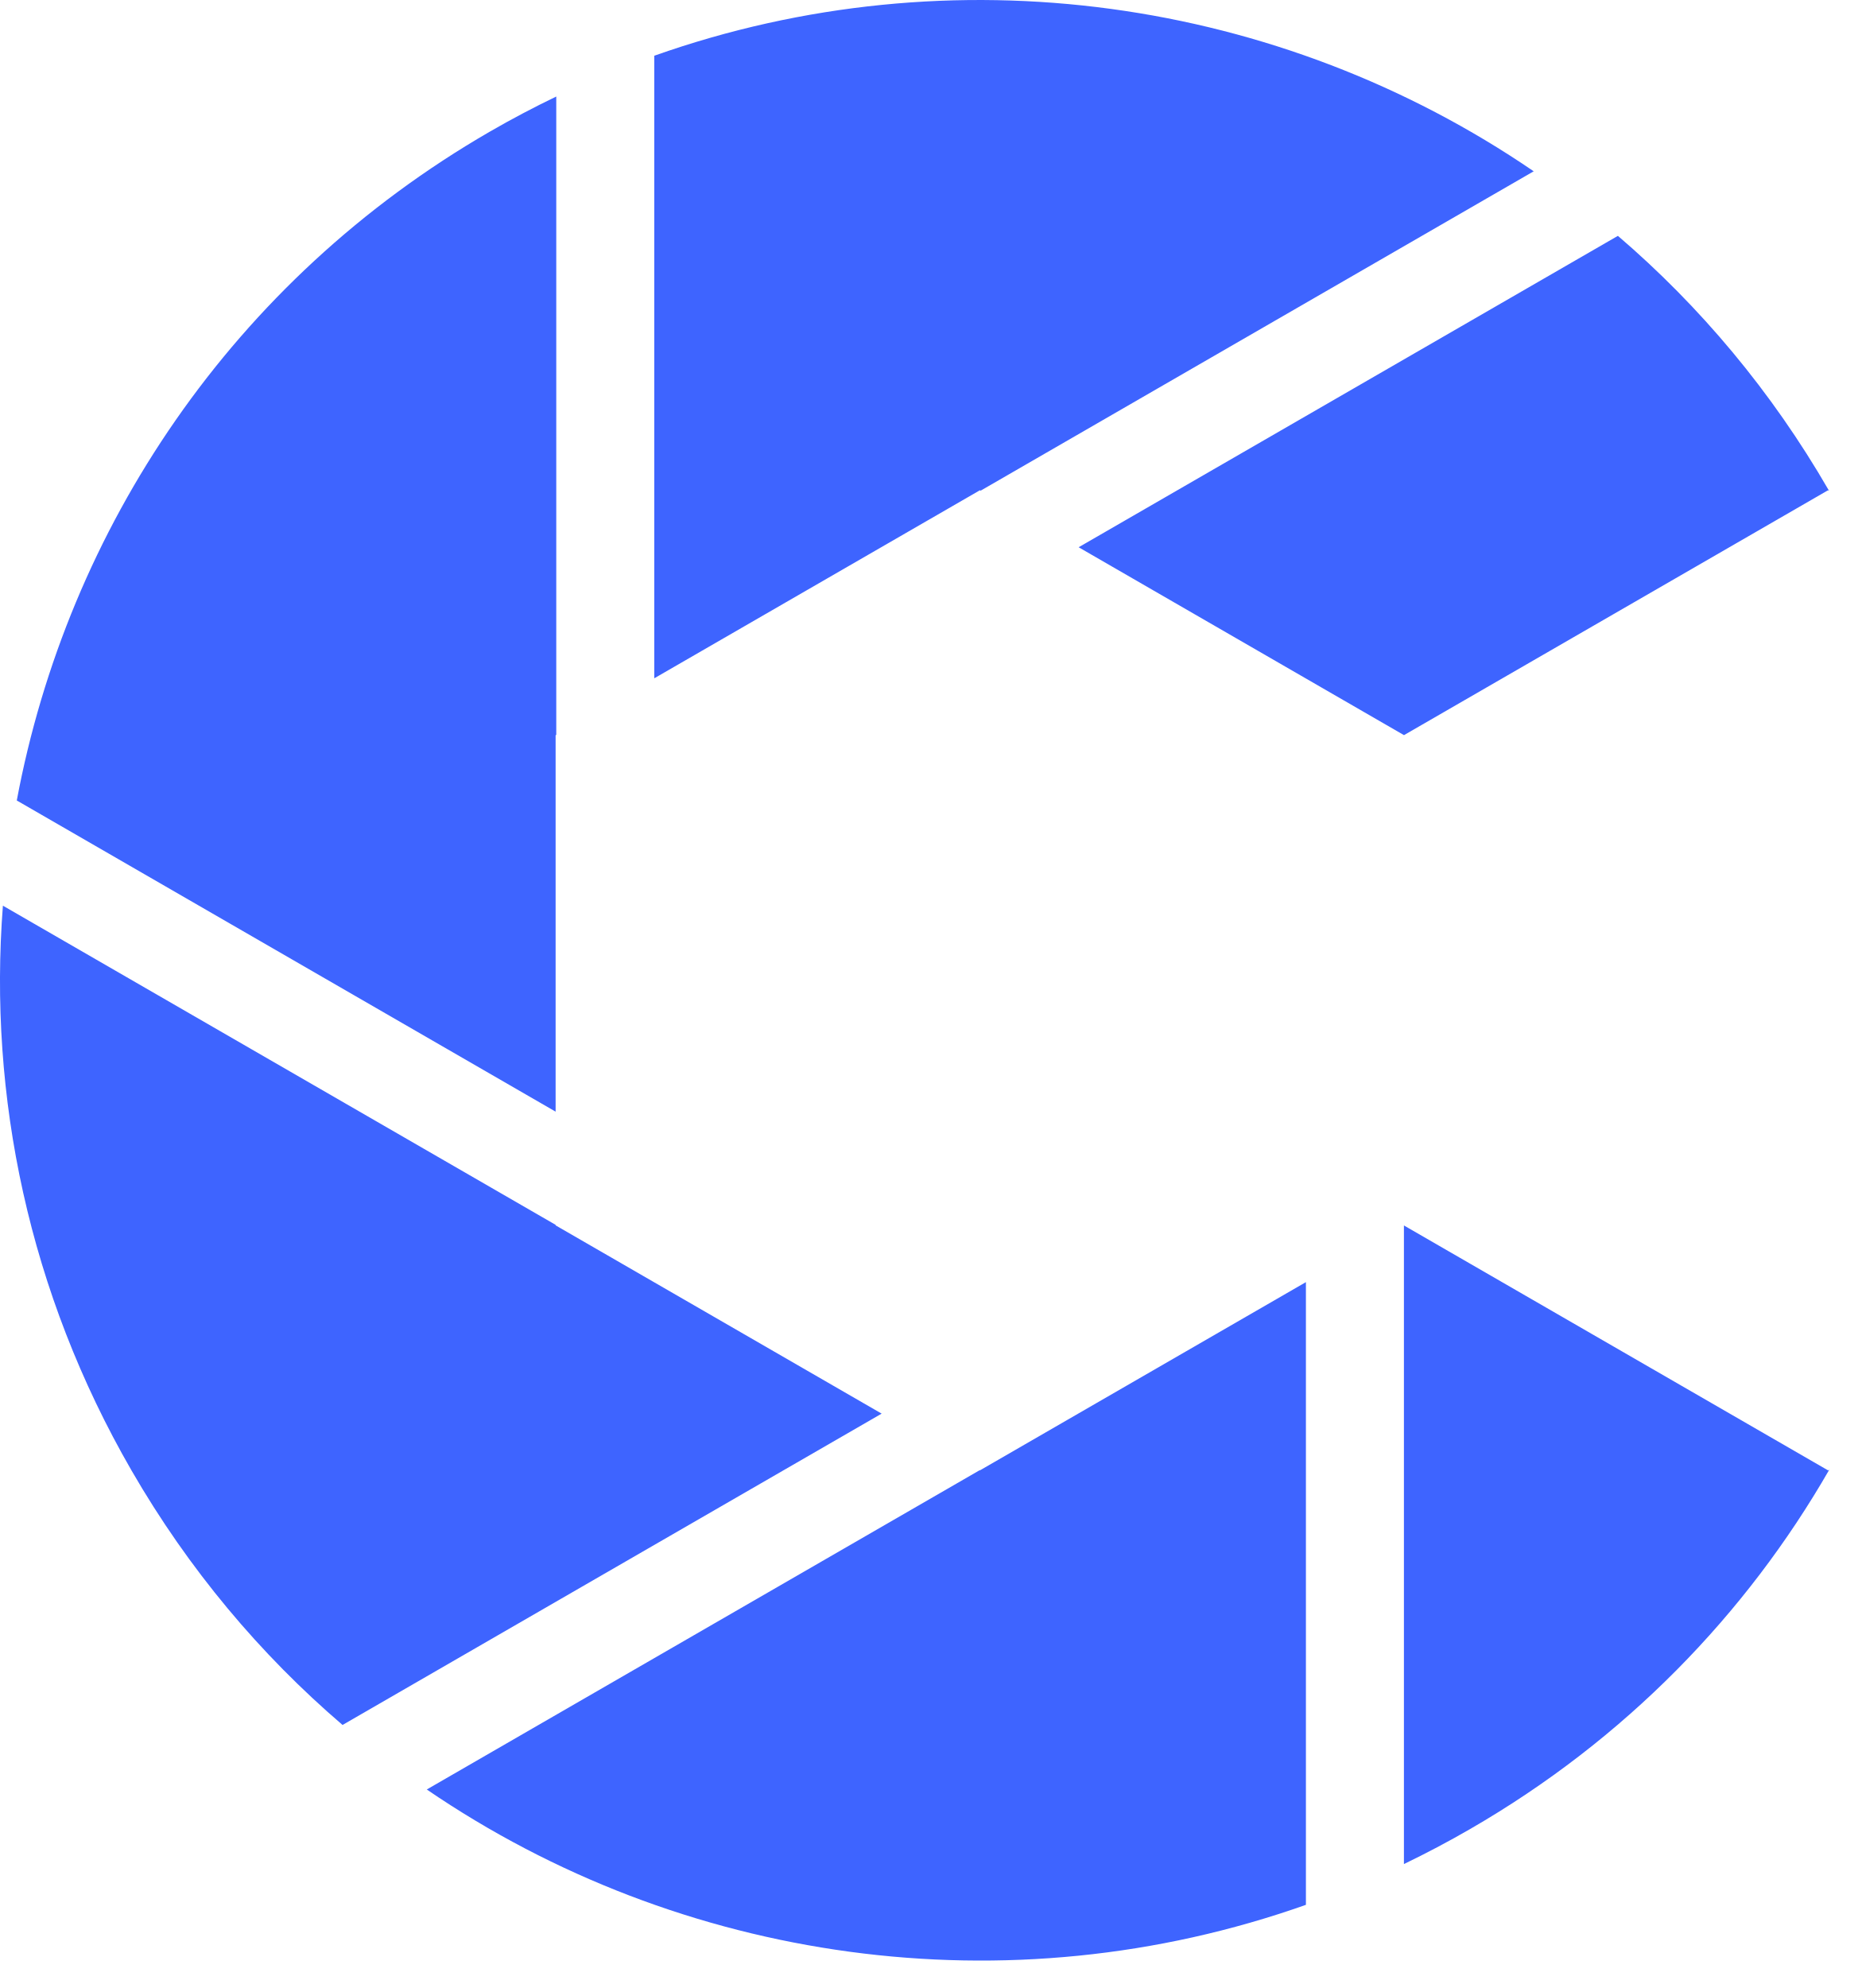
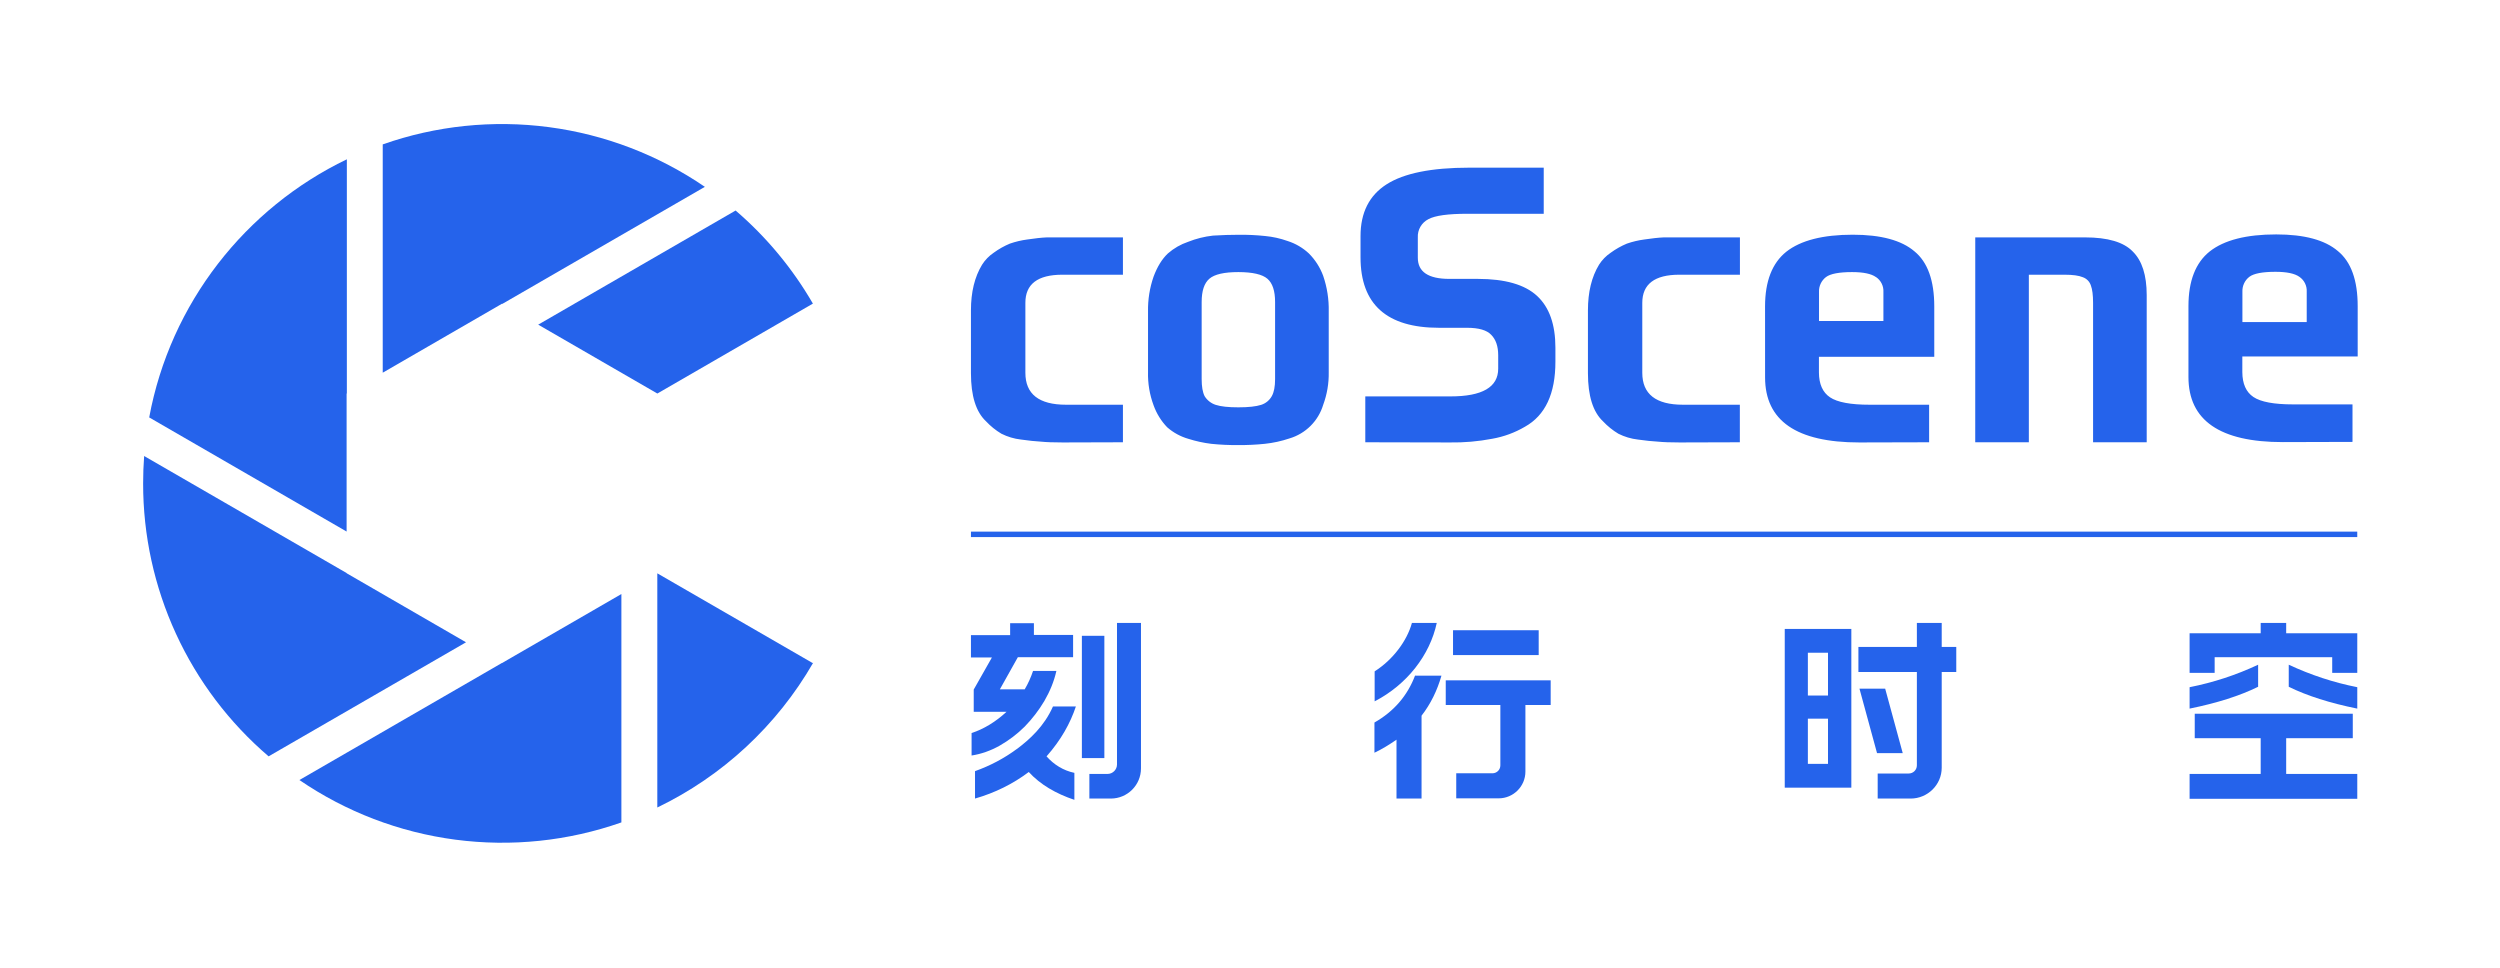
- <svg xmlns="http://www.w3.org/2000/svg" width="57" height="61" viewBox="0 0 57 61" fill="none">
-   <path fill-rule="evenodd" clip-rule="evenodd" d="M27.058 43.376L17.052 37.599V37.583L0.089 27.79C-0.362 33.629 0.885 39.661 4.034 45.116C5.788 48.154 7.992 50.77 10.513 52.929L27.058 43.376ZM13.098 54.909C20.886 60.227 30.924 61.687 40.079 58.448V39.341L30.074 45.117L30.066 45.112L13.098 54.909ZM43.087 57.197C43.771 56.867 44.448 56.51 45.116 56.124C49.87 53.38 53.59 49.534 56.142 45.095L56.104 45.117L43.089 37.603L43.087 37.604V57.197ZM56.135 15.061C56.132 15.055 56.128 15.048 56.124 15.042C54.372 12.008 52.172 9.394 49.654 7.237L33.104 16.792L43.089 22.557L56.104 15.043L56.135 15.061ZM47.07 5.256L30.096 15.056L30.074 15.043L20.08 20.813V1.71C29.238 -1.529 39.281 -0.067 47.07 5.256ZM17.072 2.962C16.388 3.291 15.711 3.648 15.042 4.034C7.126 8.605 2.073 16.231 0.515 24.562L17.052 34.11V22.561L17.072 22.549V2.962Z" fill="#3E64FF" />
+ <svg xmlns="http://www.w3.org/2000/svg" width="1834" height="710" viewBox="0 0 1834 710" fill="none">
+   <path fill-rule="evenodd" clip-rule="evenodd" d="M1063.53 324.584C1046.83 324.584 1001.58 324.448 1001.58 324.448V290.801H1064.07C1087.41 290.801 1099.08 284.017 1099.08 270.45V260.559C1099.07 254.056 1097.37 249.081 1093.97 245.635C1090.74 242.189 1084.81 240.466 1076.19 240.466H1055.72C1017.29 240.466 998.083 223.231 998.083 188.761V173.199C998.083 156.014 1004.46 143.351 1017.21 135.211C1029.96 127.07 1050.16 123 1077.8 123H1132.48V156.823H1076.46C1062.28 156.823 1052.76 158.139 1047.9 160.772C1045.45 162.01 1043.41 163.934 1042.02 166.311C1040.64 168.688 1039.97 171.415 1040.11 174.162V189.087C1040.11 199.425 1047.82 204.594 1063.26 204.594H1084.19C1104.16 204.612 1118.62 208.773 1127.59 217.076C1136.57 225.379 1141.05 238.042 1141.05 255.065V265.294C1141.06 288.82 1133.61 304.739 1118.7 313.051C1111.3 317.397 1103.18 320.384 1094.73 321.87C1084.45 323.842 1074 324.751 1063.53 324.584ZM763.449 323.973C767.401 324.38 772.791 324.584 779.618 324.584C792.721 324.584 823.783 324.448 823.783 324.448V296.906H782.06C762.165 296.906 752.218 289.096 752.218 273.476V222.218C752.173 208.425 761.216 201.528 779.347 201.528H823.783V174.149H768.034C763.897 174.312 759.19 174.868 753.765 175.668C749.363 176.244 745.032 177.267 740.838 178.721C736.637 180.476 732.658 182.721 728.983 185.41C725.547 187.722 722.632 190.725 720.424 194.229C714.998 203.156 712.285 214.299 712.285 227.659V273.788C712.285 290.412 715.966 302.166 723.326 309.049C726.648 312.611 730.457 315.685 734.639 318.18C739.11 320.424 743.939 321.866 748.909 322.44C754.66 323.254 759.507 323.765 763.449 323.973ZM888.539 325.588C895.161 326.27 901.816 326.578 908.472 326.51C914.947 326.561 921.42 326.253 927.861 325.588C934.006 324.937 940.06 323.613 945.915 321.64C951.764 319.912 957.091 316.755 961.415 312.454C965.739 308.152 968.925 302.842 970.684 297.001C973.527 289.316 974.908 281.167 974.753 272.974V228.5C974.946 219.609 973.569 210.754 970.684 202.342C968.411 196.175 964.829 190.574 960.185 185.925C955.718 181.759 950.381 178.64 944.559 176.795C939.257 174.9 933.739 173.674 928.133 173.145C921.605 172.452 915.042 172.149 908.478 172.236C902.917 172.227 896.722 172.426 889.895 172.833C883.614 173.529 877.455 175.066 871.583 177.405C866.135 179.246 861.102 182.141 856.771 185.925C852.476 189.977 848.972 195.653 846.259 202.952C843.411 211.162 842.033 219.811 842.19 228.5V272.974C841.99 281.267 843.371 289.523 846.259 297.3C848.404 303.322 851.802 308.82 856.229 313.431C860.737 317.391 866.07 320.297 871.841 321.938C877.283 323.666 882.872 324.887 888.539 325.588ZM925.176 297.001C921.396 298.213 915.83 298.819 908.478 298.819H908.465C901.104 298.828 895.56 298.222 891.835 297.001C888.447 295.91 885.56 293.644 883.696 290.611C882.258 287.775 881.54 283.57 881.54 278.143V221.513C881.54 213.399 883.425 207.719 887.196 204.472C890.967 201.225 898.061 199.601 908.478 199.601C918.886 199.628 925.976 201.252 929.747 204.472C933.518 207.692 935.403 213.372 935.403 221.513V278.143C935.403 283.61 934.603 287.775 932.989 290.611C931.297 293.662 928.501 295.948 925.176 297.001ZM1364.03 324.584C1317.91 324.584 1294.86 308.665 1294.86 276.827L1294.84 224.796C1294.85 206.353 1300.05 192.971 1310.45 184.65C1321.04 176.338 1337.29 172.182 1359.2 172.182C1379.85 172.182 1394.93 176.252 1404.45 184.392C1414.14 192.307 1418.98 205.793 1418.98 224.85V261.767H1334.37V273.231C1334.4 281.779 1337.12 287.861 1342.51 291.479C1347.9 295.097 1357.59 296.906 1371.6 296.906H1415.2V324.448C1415.2 324.448 1382.17 324.584 1364.03 324.584ZM1380.4 208.014C1379.45 206.092 1378.02 204.45 1376.24 203.251H1376.17C1372.76 200.818 1366.93 199.601 1358.66 199.601C1349.15 199.61 1342.78 200.827 1339.55 203.251C1337.87 204.53 1336.53 206.195 1335.64 208.103C1334.75 210.012 1334.33 212.108 1334.42 214.213V235.5H1381.67V214.213C1381.79 212.072 1381.36 209.936 1380.4 208.014ZM1529.57 174.149H1449.05L1449.03 324.448H1488.36V201.528H1514.47C1520.58 201.528 1525.07 202.138 1527.94 203.359C1529.33 203.843 1530.59 204.644 1531.62 205.699C1532.65 206.754 1533.42 208.034 1533.87 209.438C1534.95 212.278 1535.48 216.538 1535.48 222.218V324.448H1574.82V216.438C1574.81 201.831 1571.4 191.185 1564.58 184.501C1557.94 177.6 1546.27 174.149 1529.57 174.149ZM1216.09 323.973C1220.04 324.38 1225.42 324.584 1232.24 324.584C1245.36 324.584 1276.35 324.448 1276.35 324.448V296.906H1234.62C1214.72 296.906 1204.78 289.096 1204.78 273.476V222.218C1204.77 208.425 1213.83 201.528 1231.97 201.528H1276.41V174.149H1220.66C1216.54 174.312 1211.81 174.868 1206.39 175.668C1201.99 176.244 1197.66 177.267 1193.46 178.721C1189.26 180.482 1185.29 182.727 1181.61 185.41C1178.18 187.717 1175.26 190.711 1173.05 194.201C1167.62 203.129 1164.91 214.281 1164.91 227.659V273.788C1164.92 290.412 1168.6 302.17 1175.95 309.063C1179.28 312.618 1183.09 315.692 1187.26 318.193C1191.74 320.44 1196.57 321.882 1201.55 322.454C1207.28 323.268 1212.14 323.77 1216.09 323.973ZM1729.6 224.633V261.496L1644.97 261.523V272.974C1645.01 281.53 1647.72 287.617 1653.11 291.235C1658.5 294.853 1668.2 296.662 1682.2 296.662H1725.79V324.177C1725.79 324.177 1692.75 324.326 1674.63 324.326C1628.51 324.326 1605.45 308.402 1605.45 276.555V224.592C1605.45 206.132 1610.65 192.75 1621.06 184.447C1631.65 176.125 1647.9 171.965 1669.81 171.965C1690.46 171.965 1705.54 176.035 1715.06 184.175C1724.76 192.089 1729.6 205.575 1729.6 224.633ZM1646.25 207.9C1645.36 209.808 1644.94 211.905 1645.03 214.01V236.247H1692.21V213.996C1692.33 211.857 1691.89 209.724 1690.94 207.804C1689.99 205.885 1688.56 204.246 1686.78 203.047C1683.36 200.614 1677.52 199.398 1669.27 199.398C1659.76 199.407 1653.38 200.623 1650.16 203.047C1648.48 204.326 1647.14 205.991 1646.25 207.9Z" fill="#2563EB" />
+   <rect x="712.285" y="390" width="1017" height="4" fill="#2563EB" />
+   <path d="M758.473 457V465.798H787.223V482.136H746.69L733.494 505.701H751.718C754.231 501.46 756.274 496.904 757.845 492.191H774.969C773.241 499.889 770.256 507.115 766.171 514.185C762.086 521.097 757.216 527.381 751.718 533.037C746.219 538.536 739.935 543.249 733.337 547.019C726.581 550.79 719.826 553.146 712.756 554.246V537.75C717.155 536.336 721.554 534.294 725.953 531.623C730.352 528.952 734.436 525.81 738.364 522.197H714.327V505.859L727.681 482.293H712.285V465.955H741.035V457.157H758.473V457Z" fill="#2563EB" />
+   <path d="M745.905 549.533C755.331 542.463 766.014 532.88 772.455 518.27H789.265C785.18 530.524 778.425 542.777 767.742 554.874C773.241 561.001 779.996 565.243 788.165 566.971V586.766C774.654 582.21 763.186 575.612 754.703 566.343C743.234 574.983 730.038 581.581 715.27 585.823V565.714C726.267 561.787 736.479 556.445 746.062 549.376L745.905 549.533Z" fill="#2563EB" />
+   <path d="M810.159 466.426H793.664V556.131H810.159V466.426Z" fill="#2563EB" />
+   <path d="M799.162 567.757H812.516C816.286 567.757 819.428 564.615 819.428 560.844V457H837.024V563.672C837.024 575.926 827.126 585.823 814.872 585.823H799.162V567.757Z" fill="#2563EB" />
+   <path d="M1008.44 492.505C1021.8 484.021 1032.16 470.197 1035.78 457H1054C1048.97 480.565 1032.16 502.245 1008.44 514.499V492.505Z" fill="#2563EB" />
+   <path d="M1038.29 495.647H1057.46C1054.32 506.644 1049.45 516.541 1042.85 525.025V585.823H1024.47V542.62C1019.28 546.234 1013.94 549.533 1008.29 552.204V530.052C1022.58 521.883 1032.48 510.415 1038.13 495.49L1038.29 495.647Z" fill="#2563EB" />
+   <path d="M1060.6 499.103H1137.58V517.17H1119.04V566.028C1119.04 576.868 1110.24 585.666 1099.4 585.666H1068.3V567.285H1094.85C1097.99 567.285 1100.66 564.772 1100.66 561.472V517.17H1060.6V498.946V499.103Z" fill="#2563EB" />
+   <path d="M1128.78 462.341H1065.94V480.565H1128.78V462.341Z" fill="#2563EB" />
+   <path d="M1358.14 461.399V577.811H1309.29V461.399H1358.14ZM1341.02 510.257V478.837H1326.25V510.257H1341.02ZM1341.02 560.373V527.224H1326.25V560.373H1341.02ZM1363.33 474.595H1406.22V457H1424.44V474.595H1435.12V492.976H1424.44V563.201C1424.44 575.769 1414.07 585.823 1401.66 585.823H1377.47V567.442H1400.25C1403.55 567.442 1406.22 564.772 1406.22 561.472V492.976H1363.33V474.595ZM1382.97 505.23L1395.85 552.518H1377L1364.11 505.23H1382.97Z" fill="#2563EB" />
+   <path d="M1606.29 504.13C1623.72 500.674 1640.53 495.176 1656.56 487.635V503.816C1643.2 510.415 1626.39 515.756 1606.29 519.841V504.13ZM1606.29 567.757H1658.44V541.521H1610.06V523.611H1726V541.521H1677.14V567.757H1729.3V585.98H1606.29V567.757ZM1606.29 464.541H1658.44V457H1677.14V464.541H1729.3V493.605H1710.91V482.136H1624.67V493.605H1606.29V464.541ZM1679.02 487.635C1695.2 495.176 1711.86 500.674 1729.3 504.13V519.841C1709.19 515.756 1692.38 510.415 1679.02 503.816V487.635Z" fill="#2563EB" />
+   <path d="M517.084 137.069L368.461 222.954L368.259 222.82L280.771 273.41V105.926C319.839 92.188 361.587 87.849 402.641 93.259C443.694 98.67 482.9 113.677 517.084 137.069Z" fill="#2563EB" />
+   <path d="M394.819 238.168L539.647 154.441C562.248 173.846 581.416 196.93 596.342 222.721L482.232 288.691L394.819 238.168Z" fill="#2563EB" />
+   <path d="M482.203 420.59V592.382C530.126 569.296 569.982 532.278 596.571 486.165L596.154 486.411L482.203 420.59Z" fill="#2563EB" />
+   <path d="M254.272 420.516V420.375L105.743 334.536C105.248 341.167 105 347.862 105 354.624C104.959 392.679 113.168 430.289 129.059 464.858C144.95 499.43 168.145 530.135 197.044 554.856L341.871 471.183L254.272 420.516Z" fill="#2563EB" />
+   <path d="M254.45 288.625L254.272 288.736V389.946L109.459 306.226C124.946 222.5 179.989 152.67 254.45 116.862V288.625Z" fill="#2563EB" />
+   <path d="M219.649 572.229L368.193 486.367L368.267 486.411L455.851 435.783V603.319C416.803 617.046 375.077 621.384 334.045 615.983C293.014 610.582 253.826 595.594 219.649 572.229Z" fill="#2563EB" />
</svg>
